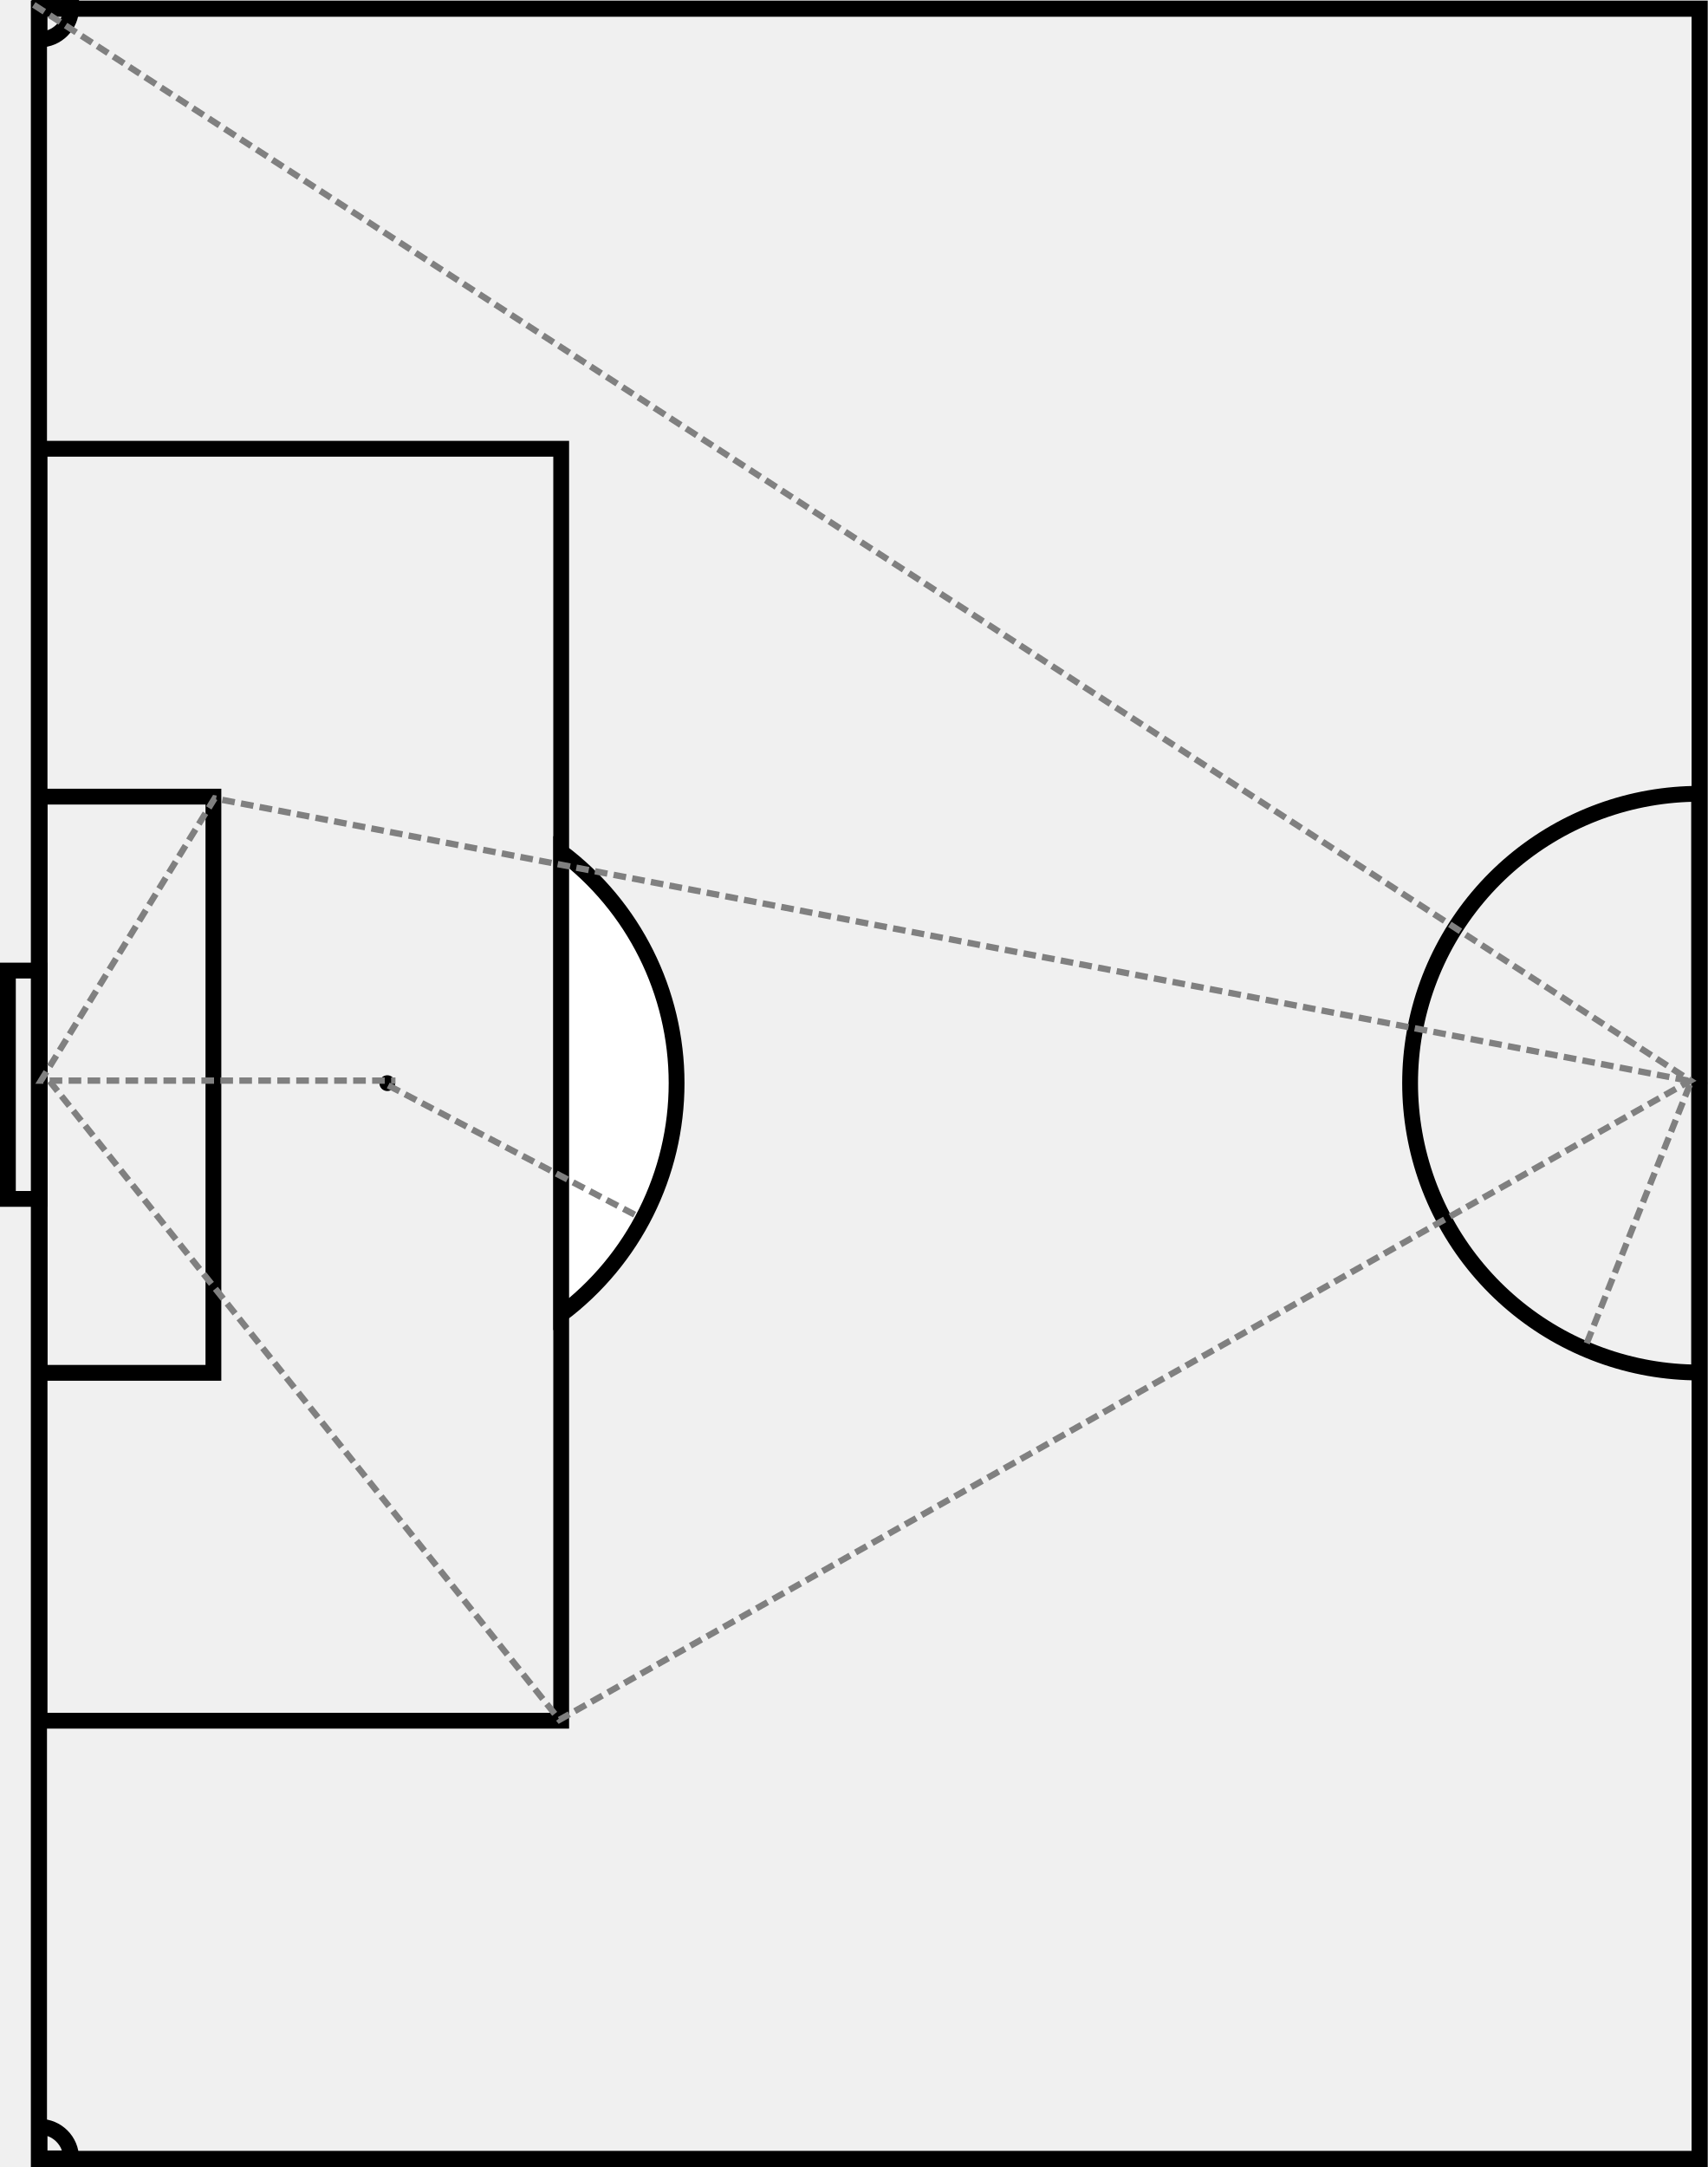
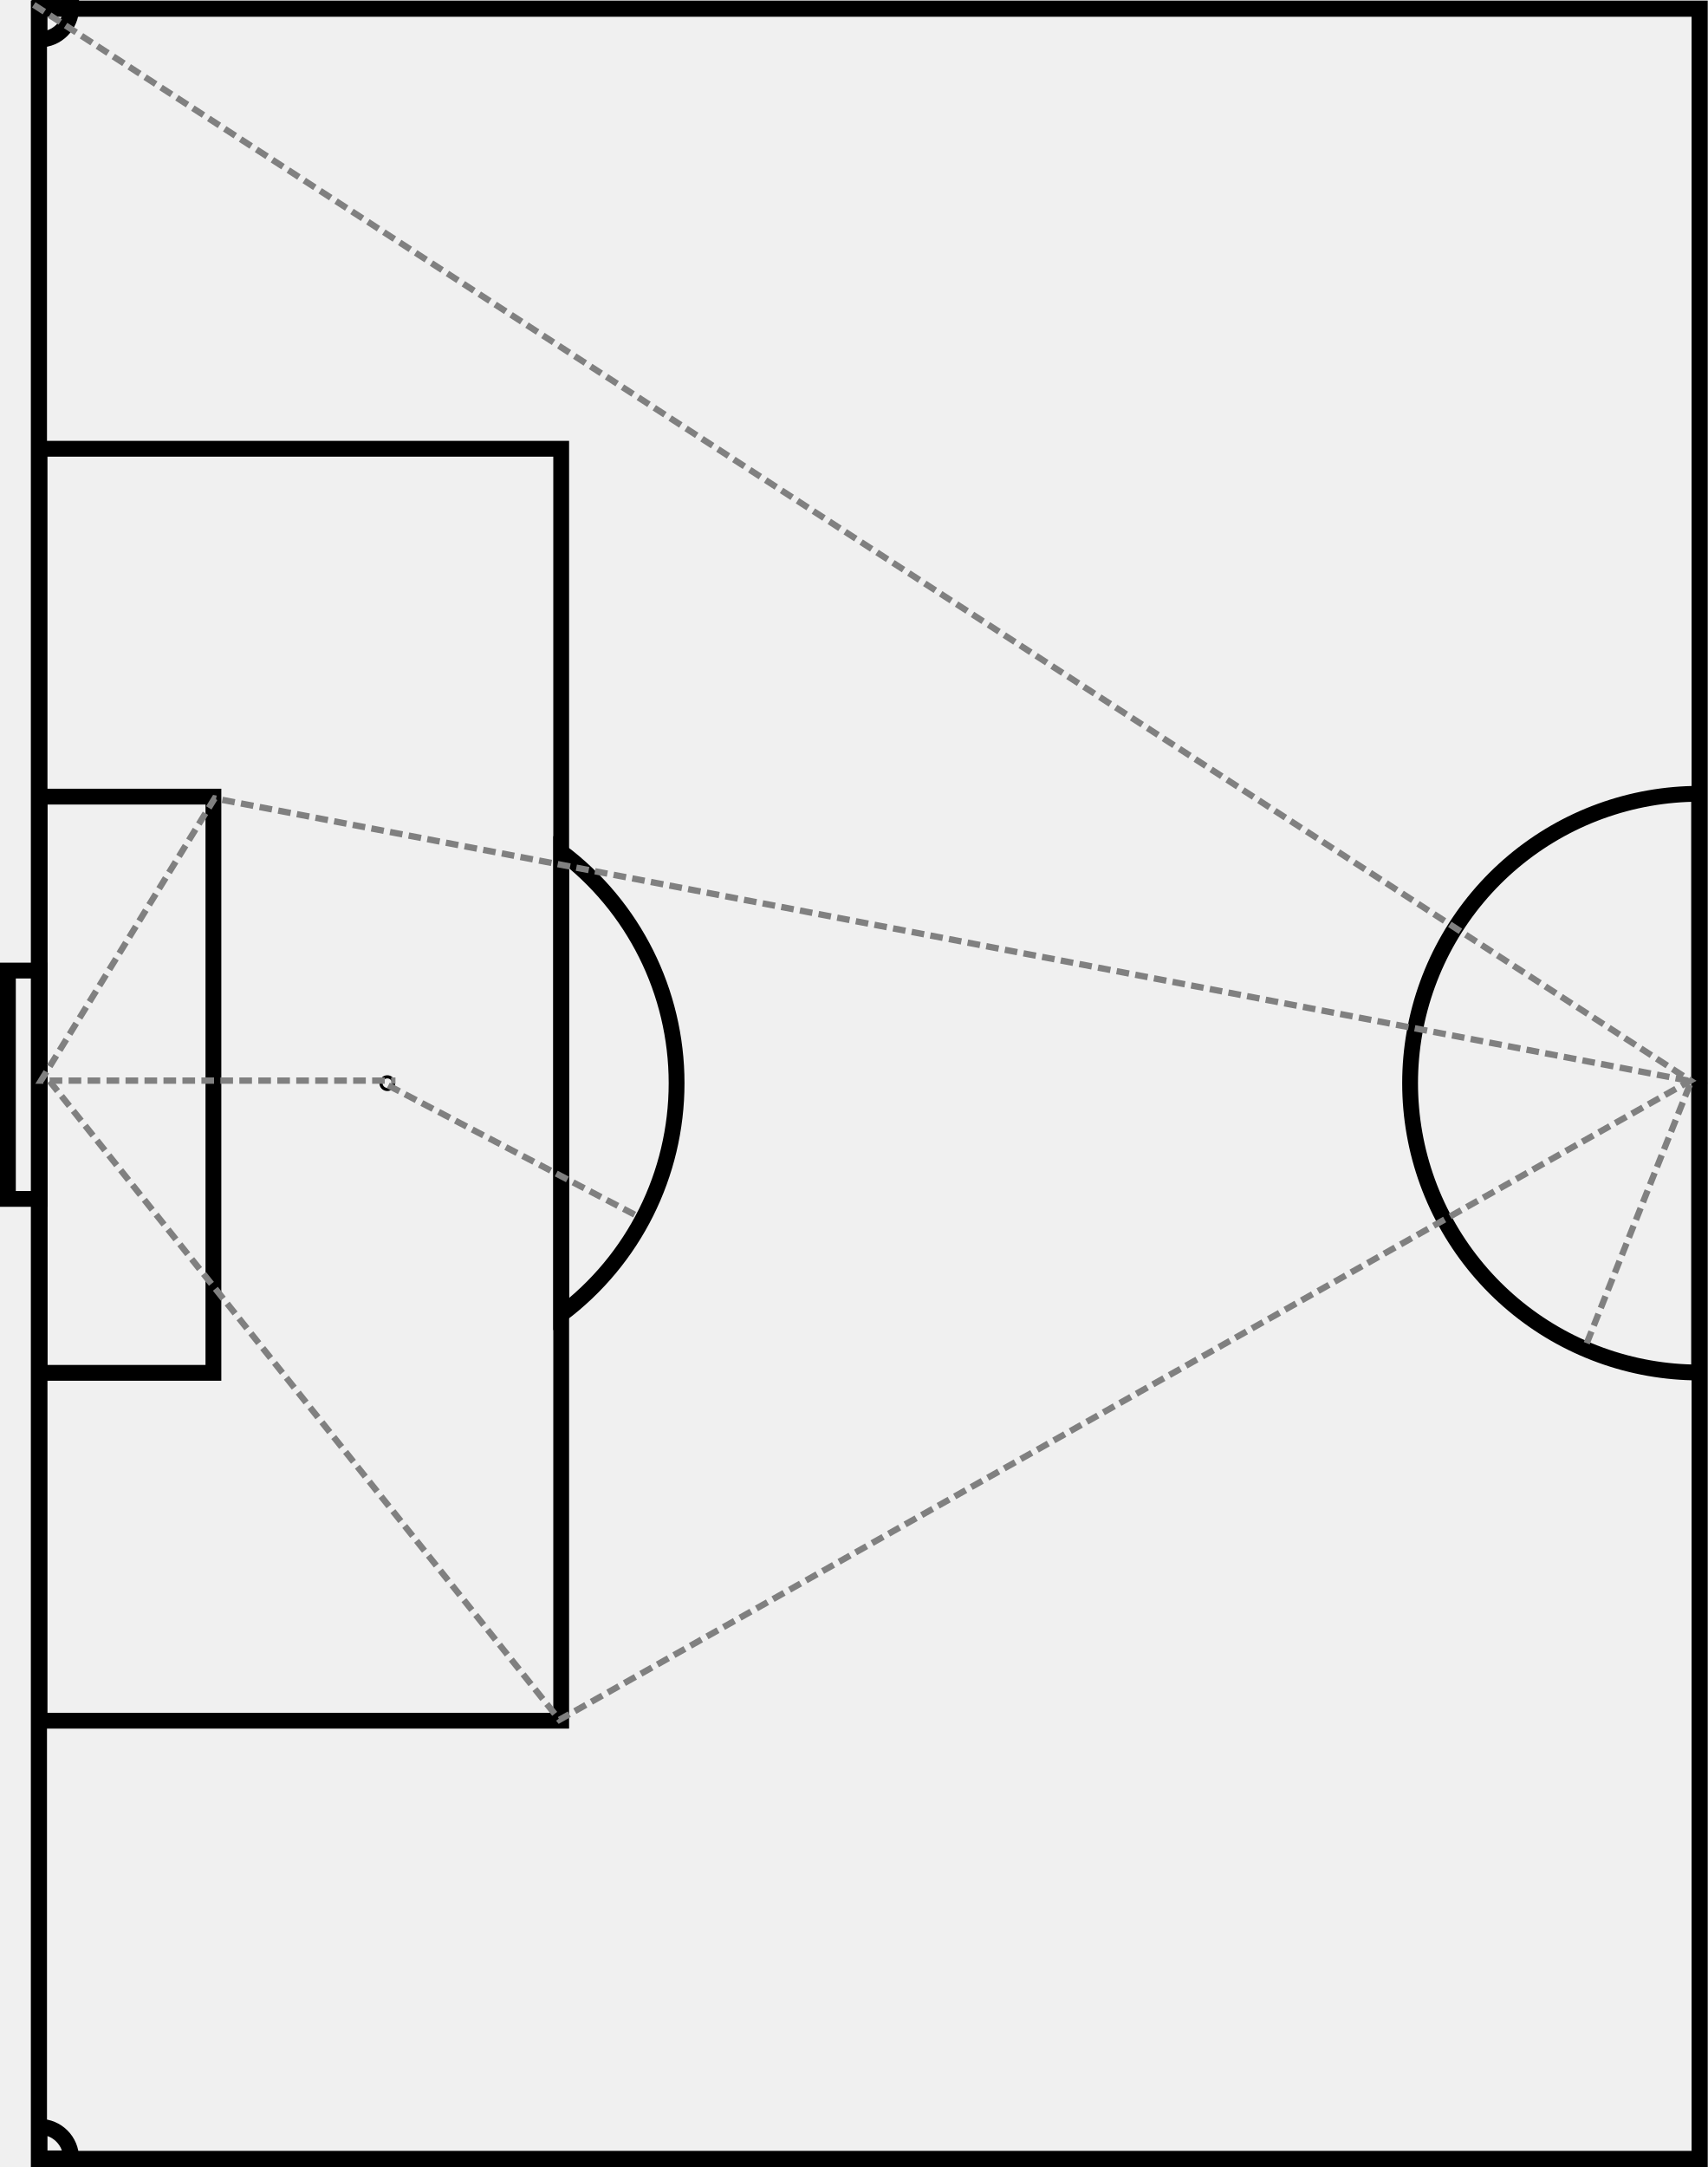
<svg xmlns="http://www.w3.org/2000/svg" viewBox="0 0 540.135 685.219" version="1.1" id="svg2">
  <defs id="defs2" />
  <g id="g2" transform="translate(-37.5,-17.5)">
-     <path d="M 574.914,451.492 V 268.508 a 91.5,91.5 0 0 0 -15.803,1.383 91.5,91.5 0 0 0 -15.406,4.127 91.5,91.5 0 0 0 -14.455,6.74 91.5,91.5 0 0 0 -13.064,9.148 91.5,91.5 0 0 0 -11.279,11.279 91.5,91.5 0 0 0 -9.148,13.064 91.5,91.5 0 0 0 -6.74,14.455 91.5,91.5 0 0 0 -4.127,15.406 A 91.5,91.5 0 0 0 483.5,360 a 91.5,91.5 0 0 0 1.391,15.889 91.5,91.5 0 0 0 4.127,15.406 91.5,91.5 0 0 0 6.74,14.455 91.5,91.5 0 0 0 9.148,13.064 91.5,91.5 0 0 0 11.279,11.279 91.5,91.5 0 0 0 13.064,9.148 91.5,91.5 0 0 0 14.455,6.74 91.5,91.5 0 0 0 15.406,4.127 91.5,91.5 0 0 0 15.803,1.383 z" style="fill-opacity:0;stroke:#000000;stroke-width:5" id="path2" />
-     <circle id="svg_4" fill="#000000" stroke="#000000" r="2" cy="360" cx="575" />
-     <circle id="svg_5" fill="#000000" stroke="#000000" r="2" cy="360" cx="160" />
-     <path id="svg_7" fill-opacity="0" stroke-width="5" stroke="#000000" d="M 50,324.4 H 40 v 72.2 h 10 z" />
-     <path id="svg_9" fill-opacity="0" stroke-width="5" stroke="#000000" d="m 50,269.4 h 55 V 451.6 H 50 Z" />
-     <path id="svg_11" fill-opacity="0" stroke-width="5" stroke="#000000" d="M 50,159.4 H 215 V 561.6 H 50 Z" />
-     <path id="svg_13" fill="#ffffff" stroke-width="5" stroke="#000000" d="m 215,286.875 a 91.5,91.5 0 0 1 0,146.25 z" />
-     <path id="svg_15" fill-opacity="0" stroke-width="5" stroke="#000000" d="M 50,30 A 10,10 0 0 0 60,20 H 50 Z" />
-     <path id="svg_16" fill-opacity="0" stroke-width="5" stroke="#000000" d="M 60,700 A 10,10 0 0 0 50,690 v 10 z" />
-     <rect style="fill:none;fill-opacity:0.94;stroke:#000000;stroke-width:5.1;stroke-dasharray:none;stroke-opacity:1" id="rect2" width="525.275" height="679.924" x="49.81" y="20.246" />
+     <path d="M 574.914,451.492 V 268.508 a 91.5,91.5 0 0 0 -15.803,1.383 91.5,91.5 0 0 0 -15.406,4.127 91.5,91.5 0 0 0 -14.455,6.74 91.5,91.5 0 0 0 -13.064,9.148 91.5,91.5 0 0 0 -11.279,11.279 91.5,91.5 0 0 0 -9.148,13.064 91.5,91.5 0 0 0 -6.74,14.455 91.5,91.5 0 0 0 -4.127,15.406 A 91.5,91.5 0 0 0 483.5,360 a 91.5,91.5 0 0 0 1.391,15.889 91.5,91.5 0 0 0 4.127,15.406 91.5,91.5 0 0 0 6.74,14.455 91.5,91.5 0 0 0 9.148,13.064 91.5,91.5 0 0 0 11.279,11.279 91.5,91.5 0 0 0 13.064,9.148 91.5,91.5 0 0 0 14.455,6.74 91.5,91.5 0 0 0 15.406,4.127 91.5,91.5 0 0 0 15.803,1.383 z" style="fill-opacity:0;stroke:currentColor;stroke-width:5" id="path2" />
+     <circle id="svg_4" fill="none" stroke="currentColor" r="2" cy="360" cx="575" />
+     <circle id="svg_5" fill="none" stroke="currentColor" r="2" cy="360" cx="160" />
+     <path id="svg_7" fill-opacity="0" stroke-width="5" stroke="currentColor" d="M 50,324.4 H 40 v 72.2 h 10 z" />
+     <path id="svg_9" fill-opacity="0" stroke-width="5" stroke="currentColor" d="m 50,269.4 h 55 V 451.6 H 50 Z" />
+     <path id="svg_11" fill-opacity="0" stroke-width="5" stroke="currentColor" d="M 50,159.4 H 215 V 561.6 H 50 Z" />
+     <path id="svg_13" fill="none" stroke-width="5" stroke="currentColor" d="m 215,286.875 a 91.5,91.5 0 0 1 0,146.25 z" />
+     <path id="svg_15" fill-opacity="0" stroke-width="5" stroke="currentColor" d="M 50,30 A 10,10 0 0 0 60,20 H 50 Z" />
+     <path id="svg_16" fill-opacity="0" stroke-width="5" stroke="currentColor" d="M 60,700 A 10,10 0 0 0 50,690 v 10 z" />
+     <rect style="fill:none;fill-opacity:0.94;stroke:currentColor;stroke-width:5.1;stroke-dasharray:none;stroke-opacity:1" id="rect2" width="525.275" height="679.924" x="49.81" y="20.246" />
    <path style="fill:none;fill-opacity:0.94;stroke:#808080;stroke-width:2;stroke-dasharray:4, 2;stroke-dashoffset:0;stroke-opacity:1" d="M 48.178,19.025 572.161,359.195 214.449,561.314 51.229,356.907" id="path3" />
    <path style="fill:none;fill-opacity:0.94;stroke:#808080;stroke-width:2;stroke-dasharray:4, 2;stroke-dashoffset:0;stroke-opacity:1" d="m 571.398,359.195 -466.017,-89.237 -54.915,89.237 112.119,0" id="path4" />
    <path style="fill:none;fill-opacity:0.94;stroke:#808080;stroke-width:2;stroke-dasharray:4, 2;stroke-dashoffset:0;stroke-opacity:1" d="m 160.297,360.72 78.559,41.186" id="path5" />
    <path style="fill:none;fill-opacity:0.94;stroke:#808080;stroke-width:2;stroke-dasharray:4, 2;stroke-dashoffset:0;stroke-opacity:1" d="m 571.965,360.507 -32.898,82.516" id="path1" />
  </g>
</svg>
